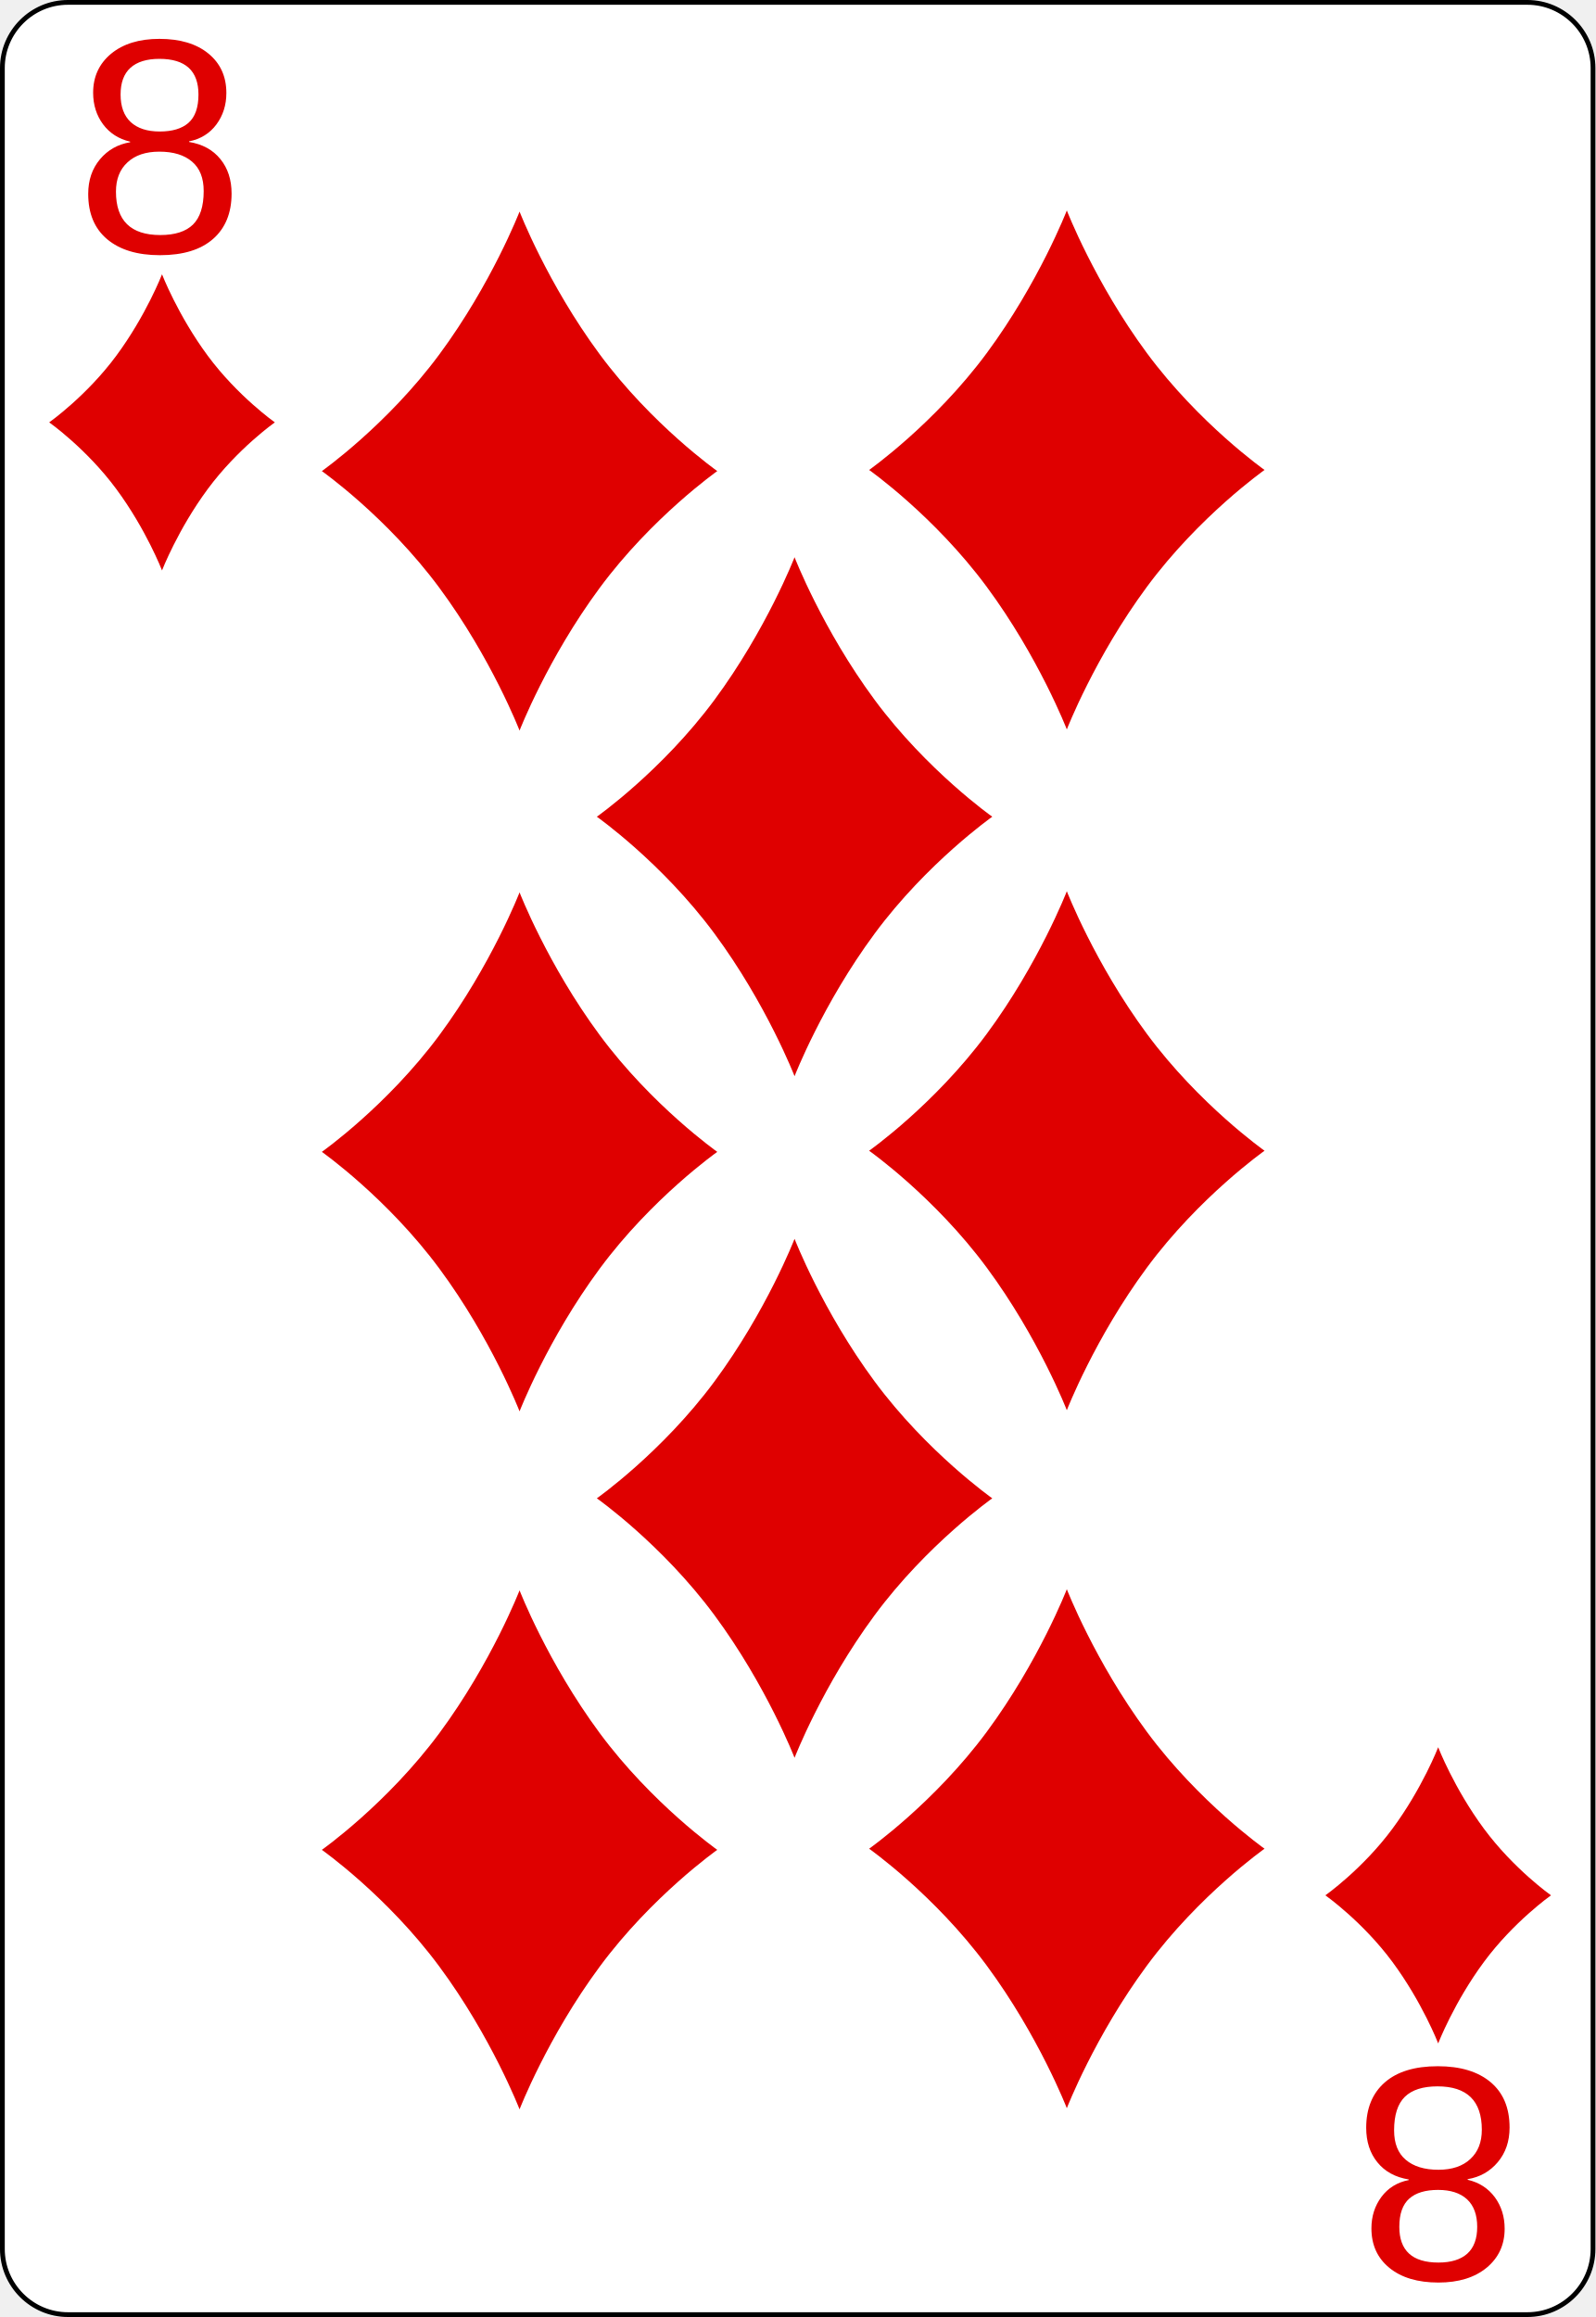
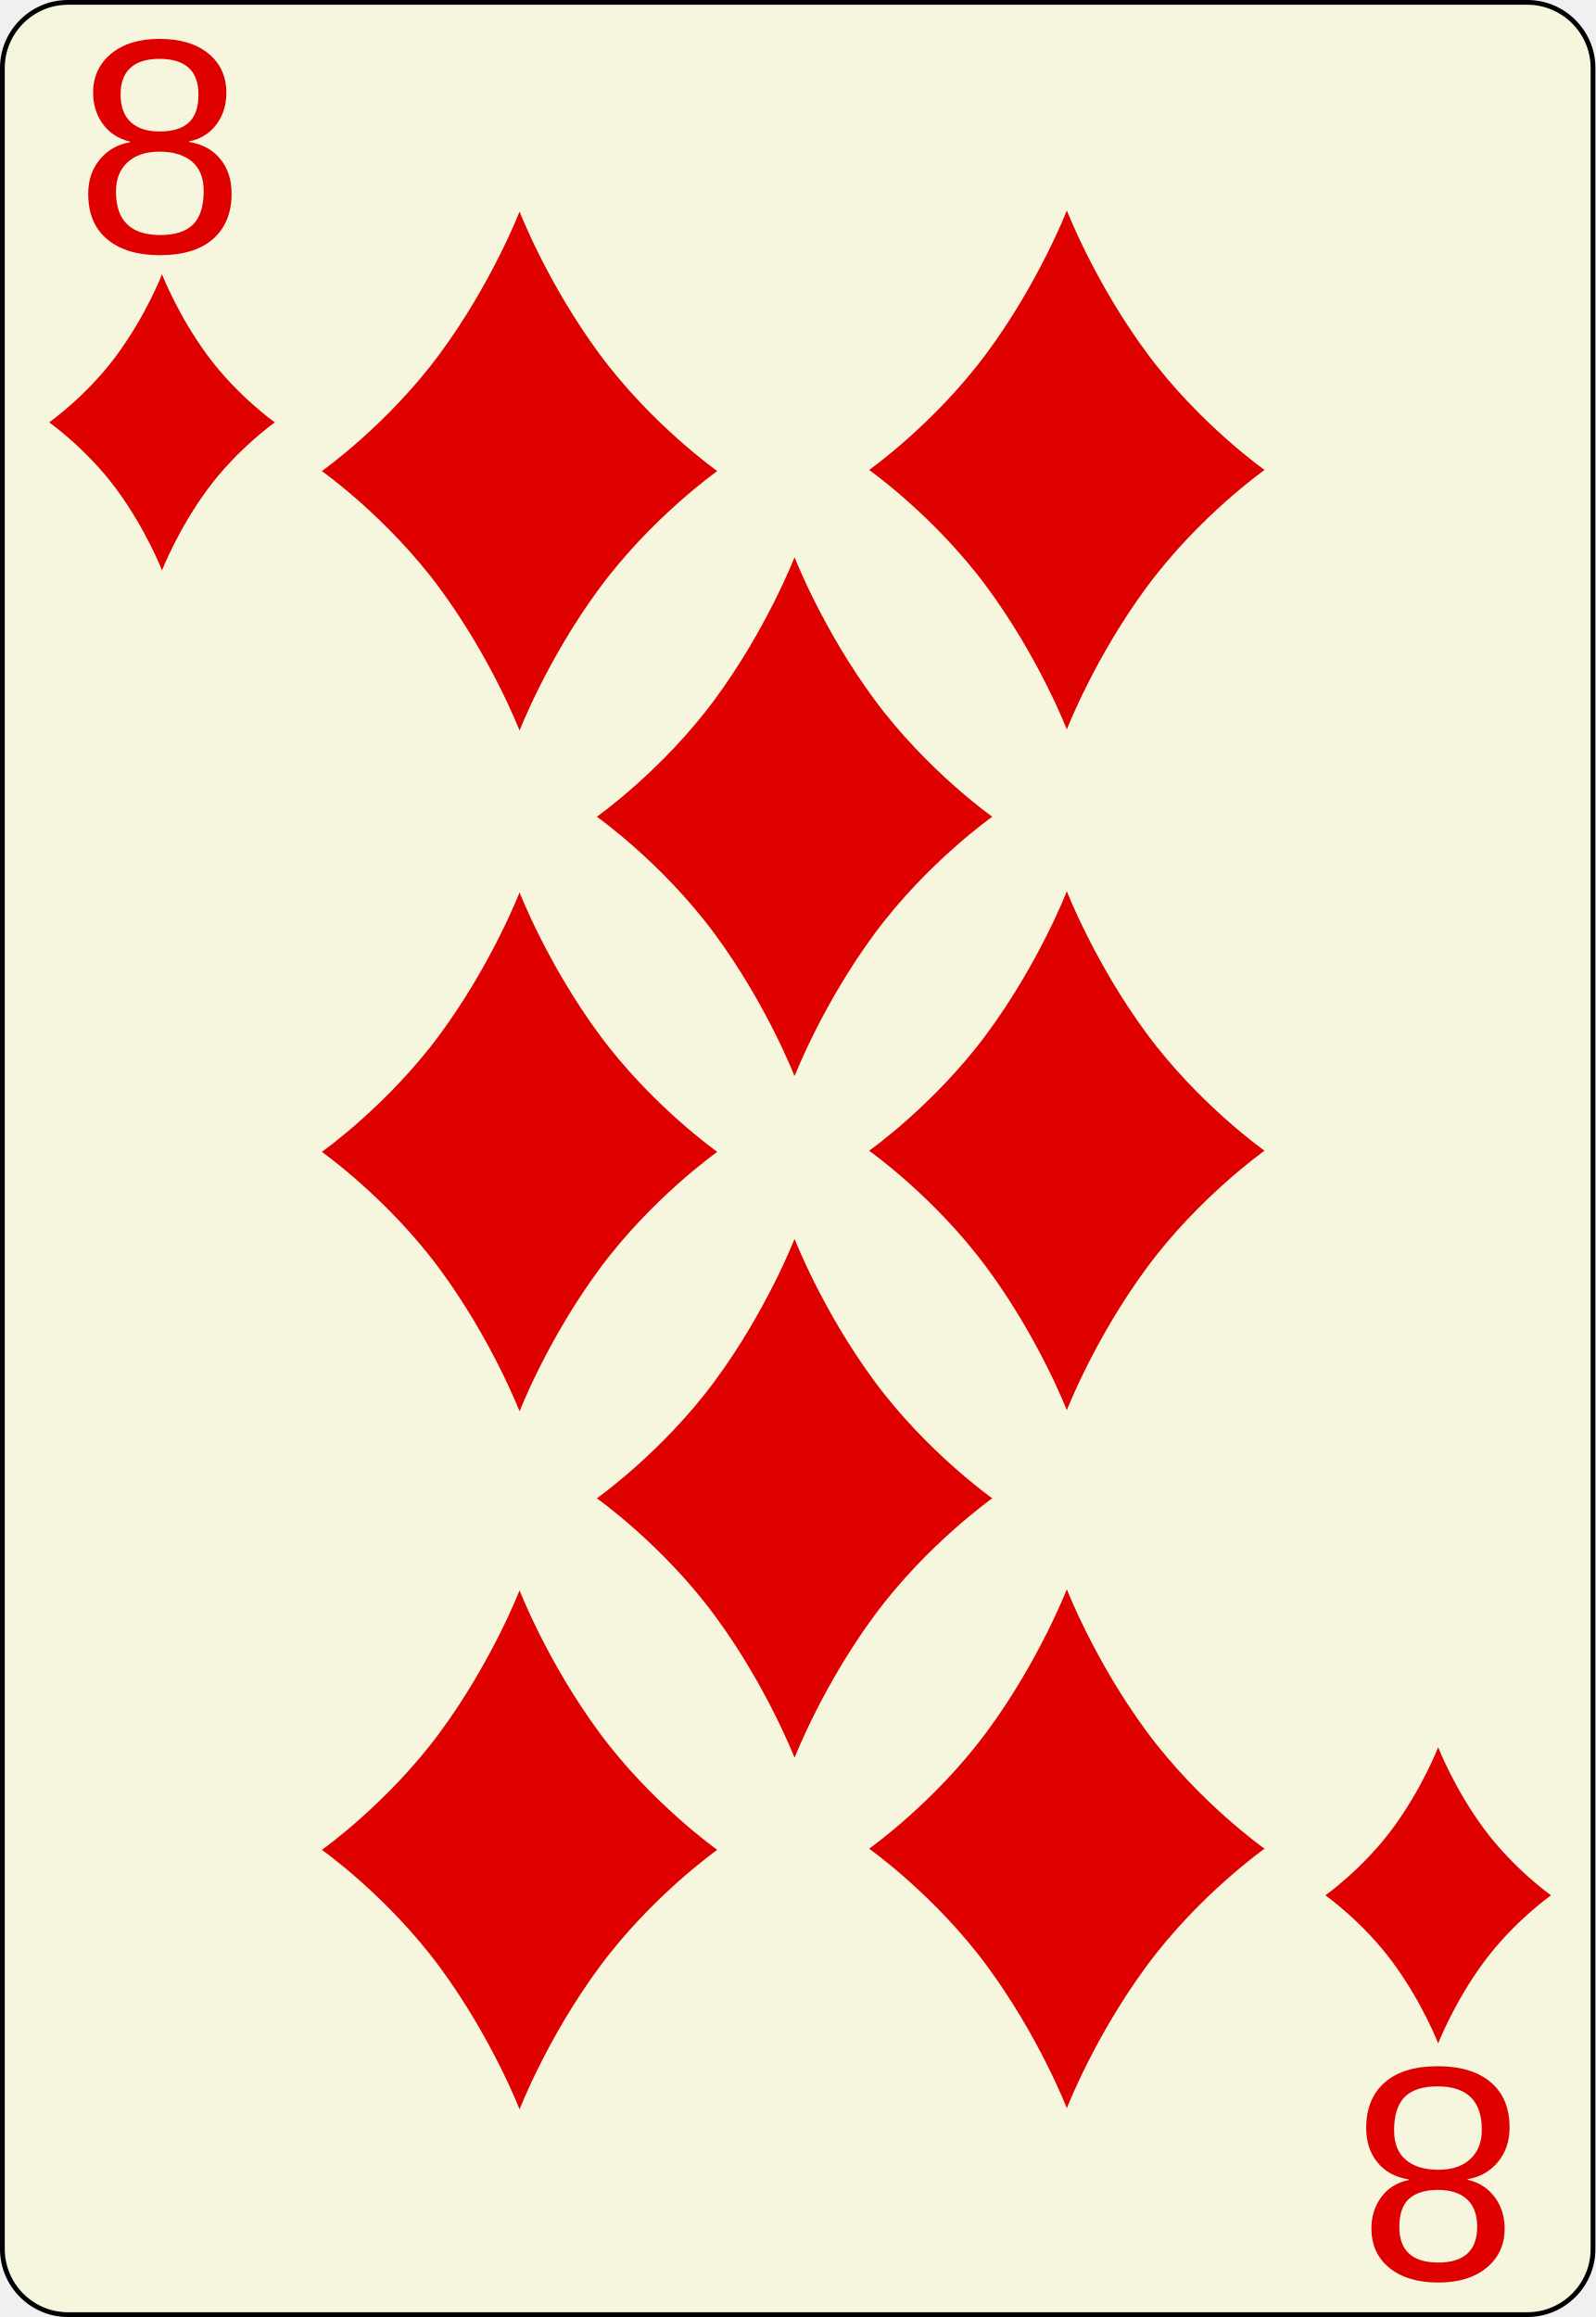
<svg xmlns="http://www.w3.org/2000/svg" xmlns:xlink="http://www.w3.org/1999/xlink" width="167.087pt" height="242.667pt" viewBox="0 0 167.087 242.667" xml:space="preserve" id="svg2" version="1.1">
  <defs id="defs41">
    <radialGradient xlink:href="#linearGradient3773" id="radialGradient3781" cx="-0.158" cy="-8.835" fx="-0.158" fy="-8.835" r="8" gradientTransform="matrix(-1.584269,-0.02349808,0.03071979,-2.477574,-0.2485638,-26.71351)" gradientUnits="userSpaceOnUse" />
    <linearGradient id="linearGradient3773">
      <stop style="stop-color:#000000;stop-opacity:1;" offset="0" id="stop3775" />
      <stop style="stop-color:#000000;stop-opacity:0.649;" offset="1" id="stop3777" />
    </linearGradient>
    <radialGradient xlink:href="#linearGradient3773" id="radialGradient3957" cx="-0.158" cy="-8.835" fx="-0.158" fy="-8.835" r="8" gradientTransform="matrix(-1.584269,-0.02349808,0.03071979,-2.477574,-0.2485638,-26.71351)" gradientUnits="userSpaceOnUse" />
    <linearGradient id="linearGradient3959">
      <stop style="stop-color:#000000;stop-opacity:1;" offset="0" id="stop3961" />
      <stop style="stop-color:#000000;stop-opacity:0.649;" offset="1" id="stop3963" />
    </linearGradient>
    <radialGradient r="81.903" fy="509.476" fx="168.025" cy="509.476" cx="168.025" gradientTransform="matrix(1.25656,-0.7774064,0.3366382,0.5361257,-221.2021,359.2426)" gradientUnits="userSpaceOnUse" id="radialGradient3975" xlink:href="#linearGradient3784-4" />
    <linearGradient id="linearGradient3784-4">
-       <stop style="stop-color:#ffffff;stop-opacity:0.435;" offset="0" id="stop3786-8" />
+       <stop style="stop-color:#F6F6DE;stop-opacity:0.435;" offset="0" id="stop3786-8" />
      <stop style="stop-color:#000000;stop-opacity:0;" offset="1" id="stop3788-6" />
    </linearGradient>
    <radialGradient xlink:href="#linearGradient3784-4-5" id="radialGradient3929" gradientUnits="userSpaceOnUse" gradientTransform="matrix(1.25656,-0.7774064,0.3366382,0.5361257,-221.2021,359.2426)" cx="168.025" cy="509.476" fx="168.025" fy="509.476" r="81.903" />
    <linearGradient id="linearGradient3784-4-5">
-       <stop style="stop-color:#ffffff;stop-opacity:0.489;" offset="0" id="stop3786-8-0" />
+       <stop style="stop-color:#F6F6DE;stop-opacity:0.489;" offset="0" id="stop3786-8-0" />
      <stop style="stop-color:#000000;stop-opacity:0;" offset="1" id="stop3788-6-3" />
    </linearGradient>
    <radialGradient xlink:href="#linearGradient3784-4-1" id="radialGradient3927" gradientUnits="userSpaceOnUse" gradientTransform="matrix(1.25656,-0.7774064,0.3366382,0.5361257,-221.2021,359.2426)" cx="168.025" cy="509.476" fx="168.025" fy="509.476" r="81.903" />
    <linearGradient id="linearGradient3784-4-1">
-       <stop style="stop-color:#ffffff;stop-opacity:0.237;" offset="0" id="stop3786-8-03" />
+       <stop style="stop-color:#F6F6DE;stop-opacity:0.237;" offset="0" id="stop3786-8-03" />
      <stop style="stop-color:#000000;stop-opacity:0;" offset="1" id="stop3788-6-6" />
    </linearGradient>
    <linearGradient id="linearGradient3768">
      <stop style="stop-color:#df0000;stop-opacity:1;" offset="0" id="stop3770" />
      <stop style="stop-color:#df0000;stop-opacity:0.672;" offset="1" id="stop3772" />
    </linearGradient>
    <linearGradient id="linearGradient3784-4-6">
-       <stop style="stop-color:#ffffff;stop-opacity:0.313;" offset="0" id="stop3786-8-8" />
+       <stop style="stop-color:#F6F6DE;stop-opacity:0.313;" offset="0" id="stop3786-8-8" />
      <stop style="stop-color:#000000;stop-opacity:0;" offset="1" id="stop3788-6-8" />
    </linearGradient>
    <radialGradient r="81.903" fy="492.632" fx="159.354" cy="492.632" cx="159.354" gradientTransform="matrix(1.089478,-0.715138,0.4464527,0.6562658,-244.9333,290.9185)" gradientUnits="userSpaceOnUse" id="radialGradient4013-8" xlink:href="#linearGradient3784-4-2" />
    <linearGradient id="linearGradient3784-4-2">
-       <stop style="stop-color:#ffffff;stop-opacity:0.29;" offset="0" id="stop3786-8-1" />
+       <stop style="stop-color:#F6F6DE;stop-opacity:0.29;" offset="0" id="stop3786-8-1" />
      <stop style="stop-color:#000000;stop-opacity:0;" offset="1" id="stop3788-6-5" />
    </linearGradient>
    <linearGradient id="linearGradient2984">
      <stop style="stop-color:#df0000;stop-opacity:1;" offset="0" id="stop2986" />
      <stop style="stop-color:#df0000;stop-opacity:0.641;" offset="1" id="stop2988" />
    </linearGradient>
    <linearGradient id="linearGradient3784-4-4">
-       <stop style="stop-color:#ffffff;stop-opacity:0.435;" offset="0" id="stop3786-8-8-2" />
+       <stop style="stop-color:#F6F6DE;stop-opacity:0.435;" offset="0" id="stop3786-8-8-2" />
      <stop style="stop-color:#000000;stop-opacity:0;" offset="1" id="stop3788-6-1" />
    </linearGradient>
    <radialGradient r="81.903" fy="511.223" fx="171.487" cy="511.223" cx="171.487" gradientTransform="matrix(1.152989,-0.6739155,0.3948202,0.6754904,-233.6326,270.4008)" gradientUnits="userSpaceOnUse" id="radialGradient3100" xlink:href="#linearGradient3784-4-4" />
    <radialGradient xlink:href="#linearGradient2984" id="radialGradient3137" gradientUnits="userSpaceOnUse" gradientTransform="matrix(-1.122416,0.00551393,-0.00908973,-1.85031,-0.0293938,-10.2277)" cx="1.6632675e-13" cy="-3.234" fx="1.6632675e-13" fy="-3.234" r="8" />
  </defs>
  <g id="Layer_x0020_1" style="fill-rule:nonzero;clip-rule:nonzero;stroke:#000000;stroke-miterlimit:4;">
-     <path style="fill:#FFFFFF;stroke-width:0.5;" d="M166.837,235.548c0,3.777-3.087,6.869-6.871,6.869H7.111c-3.775,0-6.861-3.092-6.861-6.869V7.12C0.25,3.343,3.336,0.25,7.111,0.25h152.855    c3.784,0,6.871,3.093,6.871,6.87v228.428z" id="path5" />
+     <path style="fill:#F6F6DE;stroke-width:0.5;" d="M166.837,235.548c0,3.777-3.087,6.869-6.871,6.869H7.111c-3.775,0-6.861-3.092-6.861-6.869V7.12C0.25,3.343,3.336,0.25,7.111,0.25h152.855    c3.784,0,6.871,3.093,6.871,6.87v228.428z" id="path5" />
    <g style="stroke:none;" id="g7">
      <g id="g9">
				
			</g>
    </g>
    <g id="g15">
			
		</g>
    <g id="g19">
			
		</g>
    <g style="stroke:none;" id="g23">
      <g id="g25">
				
			</g>
    </g>
    <g style="stroke:none;" id="g31">
      <g id="g33">
				
			</g>
    </g>
  </g>
  <text xml:space="preserve" style="font-size:32px;font-style:normal;font-weight:normal;line-height:125%;letter-spacing:0px;word-spacing:0px;fill:#df0000;fill-opacity:1;stroke:none;font-family:Bitstream Vera Sans" x="7.846" y="26.413" id="text3788">
    <tspan id="tspan3790" x="7.846" y="26.413" style="font-style:normal;font-variant:normal;font-weight:normal;font-stretch:normal;fill:#df0000;fill-opacity:1;font-family:Arial;-inkscape-font-specification:Arial">8</tspan>
  </text>
  <text xml:space="preserve" style="font-size:32px;font-style:normal;font-weight:normal;line-height:125%;letter-spacing:0px;word-spacing:0px;fill:#df0000;fill-opacity:1;stroke:none;font-family:Bitstream Vera Sans" x="-159.488" y="-216.715" id="text3788-4" transform="scale(-1,-1)">
    <tspan id="tspan3790-3" x="-159.488" y="-216.715" style="font-style:normal;font-variant:normal;font-weight:normal;font-stretch:normal;fill:#df0000;fill-opacity:1;font-family:Arial;-inkscape-font-specification:Arial">8</tspan>
  </text>
  <g transform="matrix(1.476906,0,0,1.476906,16.9681,44.23616)" id="layer1-2-6">
    <path style="fill:#df0000" id="dl-6" d="M 3.243,-4.725 C 1.126,-7.589 0,-10.5 0,-10.5 c 0,0 -1.126,2.911 -3.243,5.775 C -5.361,-1.862 -8,0 -8,0 -8,0 -5.361,1.861 -3.243,4.726 -1.126,7.589 0,10.5 0,10.5 0,10.5 1.126,7.589 3.243,4.726 5.361,1.861 8,0 8,0 8,0 5.361,-1.862 3.243,-4.725 z" />
  </g>
  <g transform="matrix(1.476906,0,0,1.476906,150.6209,198.5035)" id="layer1-2-6-4">
    <path style="fill:#df0000" id="dl-6-9" d="M 3.243,-4.725 C 1.126,-7.589 0,-10.5 0,-10.5 c 0,0 -1.126,2.911 -3.243,5.775 C -5.361,-1.862 -8,0 -8,0 -8,0 -5.361,1.861 -3.243,4.726 -1.126,7.589 0,10.5 0,10.5 0,10.5 1.126,7.589 3.243,4.726 5.361,1.861 8,0 8,0 8,0 5.361,-1.862 3.243,-4.725 z" />
  </g>
  <g transform="matrix(2.588291,0,0,2.588291,111.7287,193.6219)" id="layer1-2-6-8">
    <path style="fill:#df0000" id="dl-6-8" d="M 3.243,-4.725 C 1.126,-7.589 0,-10.5 0,-10.5 c 0,0 -1.126,2.911 -3.243,5.775 C -5.361,-1.862 -8,0 -8,0 -8,0 -5.361,1.861 -3.243,4.726 -1.126,7.589 0,10.5 0,10.5 0,10.5 1.126,7.589 3.243,4.726 5.361,1.861 8,0 8,0 8,0 5.361,-1.862 3.243,-4.725 z" />
  </g>
  <g transform="matrix(2.588291,0,0,2.588291,111.7287,49.21954)" id="layer1-2-6-8-2">
    <path style="fill:#df0000" id="dl-6-8-6" d="M 3.243,-4.725 C 1.126,-7.589 0,-10.5 0,-10.5 c 0,0 -1.126,2.911 -3.243,5.775 C -5.361,-1.862 -8,0 -8,0 -8,0 -5.361,1.861 -3.243,4.726 -1.126,7.589 0,10.5 0,10.5 0,10.5 1.126,7.589 3.243,4.726 5.361,1.861 8,0 8,0 8,0 5.361,-1.862 3.243,-4.725 z" />
  </g>
  <g transform="matrix(2.588291,0,0,2.588291,111.7287,120.5203)" id="layer1-2-6-8-2-8">
    <path style="fill:#df0000" id="dl-6-8-6-8" d="M 3.243,-4.725 C 1.126,-7.589 0,-10.5 0,-10.5 c 0,0 -1.126,2.911 -3.243,5.775 C -5.361,-1.862 -8,0 -8,0 -8,0 -5.361,1.861 -3.243,4.726 -1.126,7.589 0,10.5 0,10.5 0,10.5 1.126,7.589 3.243,4.726 5.361,1.861 8,0 8,0 8,0 5.361,-1.862 3.243,-4.725 z" />
  </g>
  <g transform="matrix(2.588291,0,0,2.588291,54.41339,193.74)" id="layer1-2-6-8-8">
    <path style="fill:#df0000" id="dl-6-8-8" d="M 3.243,-4.725 C 1.126,-7.589 0,-10.5 0,-10.5 c 0,0 -1.126,2.911 -3.243,5.775 C -5.361,-1.862 -8,0 -8,0 -8,0 -5.361,1.861 -3.243,4.726 -1.126,7.589 0,10.5 0,10.5 0,10.5 1.126,7.589 3.243,4.726 5.361,1.861 8,0 8,0 8,0 5.361,-1.862 3.243,-4.725 z" />
  </g>
  <g transform="matrix(2.588291,0,0,2.588291,54.41339,49.33766)" id="layer1-2-6-8-2-4">
    <path style="fill:#df0000" id="dl-6-8-6-3" d="M 3.243,-4.725 C 1.126,-7.589 0,-10.5 0,-10.5 c 0,0 -1.126,2.911 -3.243,5.775 C -5.361,-1.862 -8,0 -8,0 -8,0 -5.361,1.861 -3.243,4.726 -1.126,7.589 0,10.5 0,10.5 0,10.5 1.126,7.589 3.243,4.726 5.361,1.861 8,0 8,0 8,0 5.361,-1.862 3.243,-4.725 z" />
  </g>
  <g transform="matrix(2.588291,0,0,2.588291,54.41339,120.6385)" id="layer1-2-6-8-2-8-1">
    <path style="fill:#df0000" id="dl-6-8-6-8-4" d="M 3.243,-4.725 C 1.126,-7.589 0,-10.5 0,-10.5 c 0,0 -1.126,2.911 -3.243,5.775 C -5.361,-1.862 -8,0 -8,0 -8,0 -5.361,1.861 -3.243,4.726 -1.126,7.589 0,10.5 0,10.5 0,10.5 1.126,7.589 3.243,4.726 5.361,1.861 8,0 8,0 8,0 5.361,-1.862 3.243,-4.725 z" />
  </g>
  <g transform="matrix(2.588291,0,0,2.588291,83.21339,85.53779)" id="layer1-2-6-8-2-4-8">
    <path style="fill:#df0000" id="dl-6-8-6-3-8" d="M 3.243,-4.725 C 1.126,-7.589 0,-10.5 0,-10.5 c 0,0 -1.126,2.911 -3.243,5.775 C -5.361,-1.862 -8,0 -8,0 -8,0 -5.361,1.861 -3.243,4.726 -1.126,7.589 0,10.5 0,10.5 0,10.5 1.126,7.589 3.243,4.726 5.361,1.861 8,0 8,0 8,0 5.361,-1.862 3.243,-4.725 z" />
  </g>
  <g transform="matrix(2.588291,0,0,2.588291,83.21339,156.9238)" id="layer1-2-6-8-8-6">
    <path style="fill:#df0000" id="dl-6-8-8-8" d="M 3.243,-4.725 C 1.126,-7.589 0,-10.5 0,-10.5 c 0,0 -1.126,2.911 -3.243,5.775 C -5.361,-1.862 -8,0 -8,0 -8,0 -5.361,1.861 -3.243,4.726 -1.126,7.589 0,10.5 0,10.5 0,10.5 1.126,7.589 3.243,4.726 5.361,1.861 8,0 8,0 8,0 5.361,-1.862 3.243,-4.725 z" />
  </g>
</svg>
